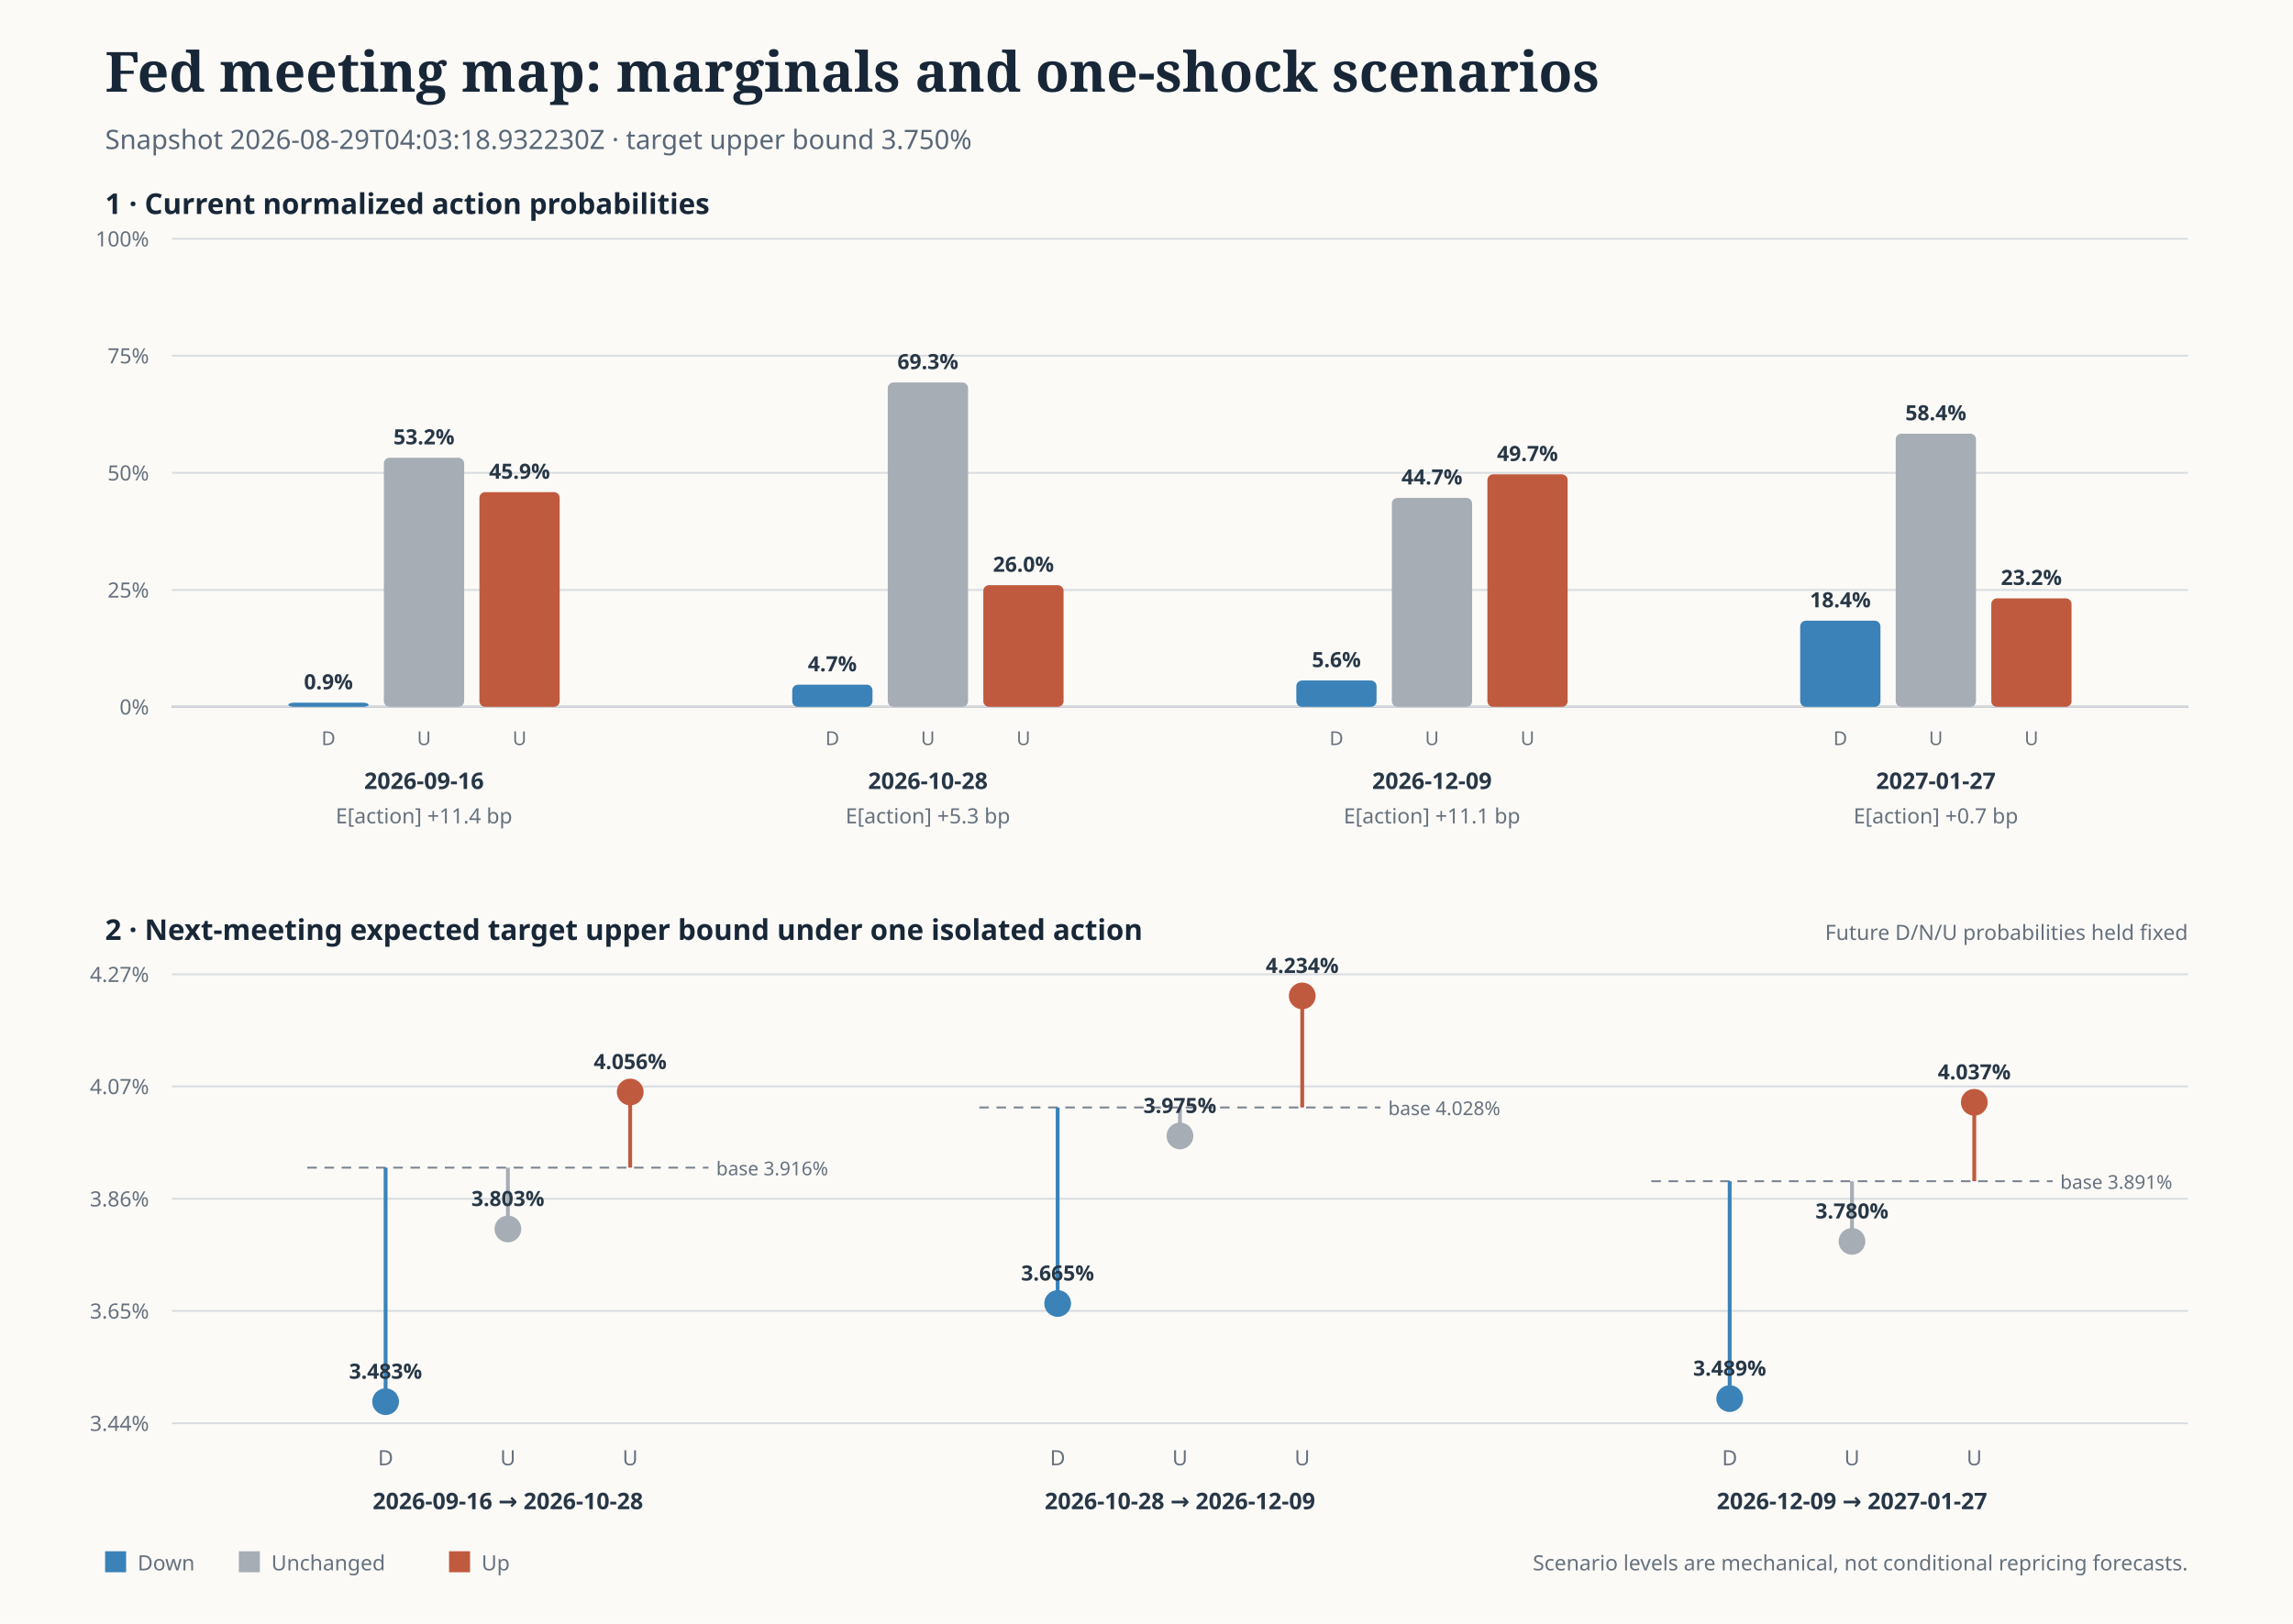
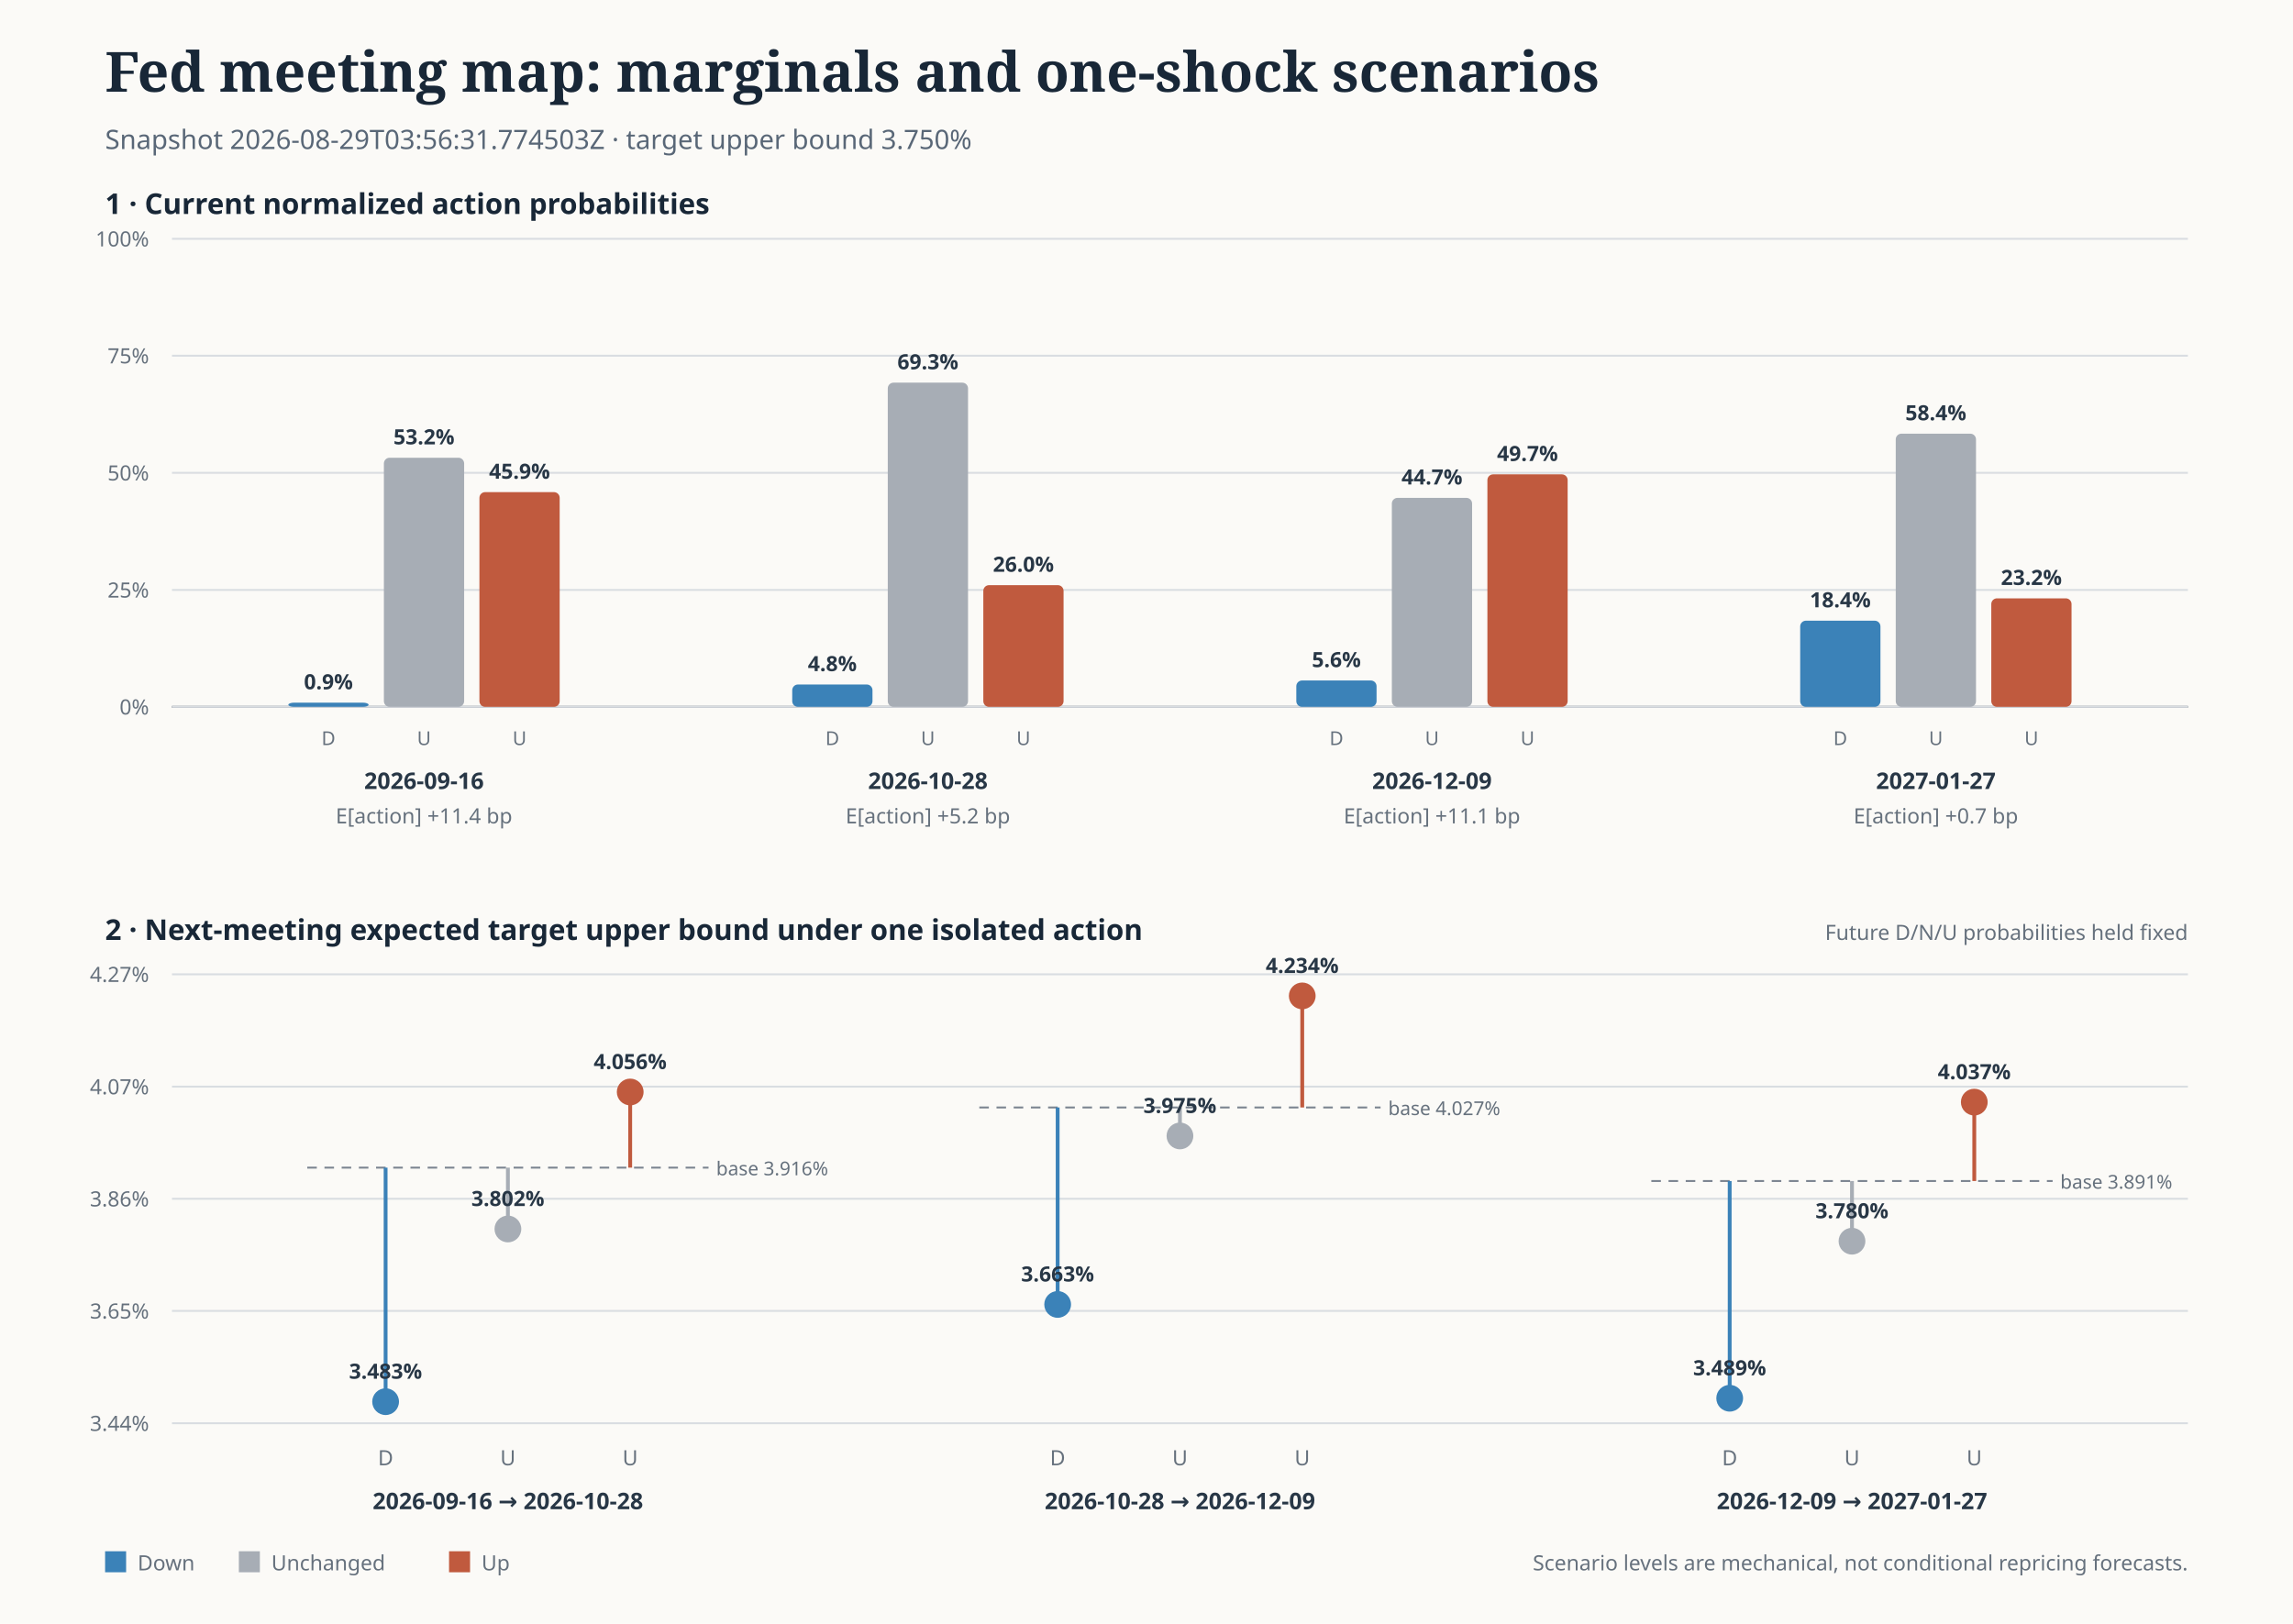
<svg xmlns="http://www.w3.org/2000/svg" width="1200" height="850" viewBox="0 0 1200 850" role="img" aria-labelledby="title desc">
  <rect width="100%" height="100%" fill="#fbfaf7" />
  <text x="55" y="48" font-family="Georgia, serif" font-size="29" font-weight="700" fill="#182737">Fed meeting map: marginals and one-shock scenarios</text>
-   <text x="55" y="78" font-family="system-ui, sans-serif" font-size="14" fill="#596777">Snapshot 2026-08-29T04:03:18.932230Z · target upper bound 3.750%</text>
+   <text x="55" y="78" font-family="system-ui, sans-serif" font-size="14" fill="#596777">Snapshot 2026-08-29T03:56:31.774503Z · target upper bound 3.750%</text>
  <text x="55" y="112" font-family="system-ui, sans-serif" font-size="15" font-weight="650" fill="#182737">1 · Current normalized action probabilities</text>
  <line x1="90" y1="370" x2="1145" y2="370" stroke="#4d5966" />
  <line x1="90" y1="370.0" x2="1145" y2="370.0" stroke="#d9dde1" stroke-width="1" />
  <text x="78" y="374.0" text-anchor="end" font-family="system-ui, sans-serif" font-size="11" fill="#66717d">0%</text>
  <line x1="90" y1="308.8" x2="1145" y2="308.8" stroke="#d9dde1" stroke-width="1" />
  <text x="78" y="312.8" text-anchor="end" font-family="system-ui, sans-serif" font-size="11" fill="#66717d">25%</text>
  <line x1="90" y1="247.5" x2="1145" y2="247.5" stroke="#d9dde1" stroke-width="1" />
  <text x="78" y="251.5" text-anchor="end" font-family="system-ui, sans-serif" font-size="11" fill="#66717d">50%</text>
  <line x1="90" y1="186.2" x2="1145" y2="186.2" stroke="#d9dde1" stroke-width="1" />
  <text x="78" y="190.2" text-anchor="end" font-family="system-ui, sans-serif" font-size="11" fill="#66717d">75%</text>
  <line x1="90" y1="125.0" x2="1145" y2="125.0" stroke="#d9dde1" stroke-width="1" />
  <text x="78" y="129.0" text-anchor="end" font-family="system-ui, sans-serif" font-size="11" fill="#66717d">100%</text>
  <rect data-bar="2026-09-16-down" x="150.9" y="367.8" width="42" height="2.2" rx="3" fill="#3b82b8" />
  <text x="171.9" y="360.8" text-anchor="middle" font-family="system-ui, sans-serif" font-size="11" font-weight="650" fill="#283746">0.9%</text>
  <text x="171.9" y="390" text-anchor="middle" font-family="system-ui, sans-serif" font-size="10" fill="#66717d">D</text>
  <rect data-bar="2026-09-16-unchanged" x="200.9" y="239.6" width="42" height="130.4" rx="3" fill="#a7adb5" />
  <text x="221.9" y="232.6" text-anchor="middle" font-family="system-ui, sans-serif" font-size="11" font-weight="650" fill="#283746">53.2%</text>
  <text x="221.9" y="390" text-anchor="middle" font-family="system-ui, sans-serif" font-size="10" fill="#66717d">U</text>
  <rect data-bar="2026-09-16-up" x="250.9" y="257.6" width="42" height="112.4" rx="3" fill="#c05a3e" />
  <text x="271.9" y="250.6" text-anchor="middle" font-family="system-ui, sans-serif" font-size="11" font-weight="650" fill="#283746">45.9%</text>
  <text x="271.9" y="390" text-anchor="middle" font-family="system-ui, sans-serif" font-size="10" fill="#66717d">U</text>
  <text x="221.9" y="413" text-anchor="middle" font-family="system-ui, sans-serif" font-size="12" font-weight="650" fill="#283746">2026-09-16</text>
  <text x="221.9" y="431" text-anchor="middle" font-family="system-ui, sans-serif" font-size="11" fill="#66717d">E[action] +11.4 bp</text>
-   <rect data-bar="2026-10-28-down" x="414.6" y="358.4" width="42" height="11.6" rx="3" fill="#3b82b8" />
-   <text x="435.6" y="351.4" text-anchor="middle" font-family="system-ui, sans-serif" font-size="11" font-weight="650" fill="#283746">4.7%</text>
+   <rect data-bar="2026-10-28-down" x="414.6" y="358.3" width="42" height="11.7" rx="3" fill="#3b82b8" />
+   <text x="435.6" y="351.3" text-anchor="middle" font-family="system-ui, sans-serif" font-size="11" font-weight="650" fill="#283746">4.8%</text>
  <text x="435.6" y="390" text-anchor="middle" font-family="system-ui, sans-serif" font-size="10" fill="#66717d">D</text>
-   <rect data-bar="2026-10-28-unchanged" x="464.6" y="200.2" width="42" height="169.8" rx="3" fill="#a7adb5" />
-   <text x="485.6" y="193.2" text-anchor="middle" font-family="system-ui, sans-serif" font-size="11" font-weight="650" fill="#283746">69.3%</text>
+   <rect data-bar="2026-10-28-unchanged" x="464.6" y="200.3" width="42" height="169.7" rx="3" fill="#a7adb5" />
+   <text x="485.6" y="193.3" text-anchor="middle" font-family="system-ui, sans-serif" font-size="11" font-weight="650" fill="#283746">69.3%</text>
  <text x="485.6" y="390" text-anchor="middle" font-family="system-ui, sans-serif" font-size="10" fill="#66717d">U</text>
  <rect data-bar="2026-10-28-up" x="514.6" y="306.3" width="42" height="63.7" rx="3" fill="#c05a3e" />
  <text x="535.6" y="299.3" text-anchor="middle" font-family="system-ui, sans-serif" font-size="11" font-weight="650" fill="#283746">26.0%</text>
  <text x="535.6" y="390" text-anchor="middle" font-family="system-ui, sans-serif" font-size="10" fill="#66717d">U</text>
  <text x="485.6" y="413" text-anchor="middle" font-family="system-ui, sans-serif" font-size="12" font-weight="650" fill="#283746">2026-10-28</text>
-   <text x="485.6" y="431" text-anchor="middle" font-family="system-ui, sans-serif" font-size="11" fill="#66717d">E[action] +5.3 bp</text>
+   <text x="485.6" y="431" text-anchor="middle" font-family="system-ui, sans-serif" font-size="11" fill="#66717d">E[action] +5.2 bp</text>
  <rect data-bar="2026-12-09-down" x="678.4" y="356.2" width="42" height="13.8" rx="3" fill="#3b82b8" />
  <text x="699.4" y="349.2" text-anchor="middle" font-family="system-ui, sans-serif" font-size="11" font-weight="650" fill="#283746">5.6%</text>
  <text x="699.4" y="390" text-anchor="middle" font-family="system-ui, sans-serif" font-size="10" fill="#66717d">D</text>
  <rect data-bar="2026-12-09-unchanged" x="728.4" y="260.6" width="42" height="109.4" rx="3" fill="#a7adb5" />
  <text x="749.4" y="253.6" text-anchor="middle" font-family="system-ui, sans-serif" font-size="11" font-weight="650" fill="#283746">44.7%</text>
  <text x="749.4" y="390" text-anchor="middle" font-family="system-ui, sans-serif" font-size="10" fill="#66717d">U</text>
  <rect data-bar="2026-12-09-up" x="778.4" y="248.3" width="42" height="121.7" rx="3" fill="#c05a3e" />
  <text x="799.4" y="241.3" text-anchor="middle" font-family="system-ui, sans-serif" font-size="11" font-weight="650" fill="#283746">49.7%</text>
  <text x="799.4" y="390" text-anchor="middle" font-family="system-ui, sans-serif" font-size="10" fill="#66717d">U</text>
  <text x="749.4" y="413" text-anchor="middle" font-family="system-ui, sans-serif" font-size="12" font-weight="650" fill="#283746">2026-12-09</text>
  <text x="749.4" y="431" text-anchor="middle" font-family="system-ui, sans-serif" font-size="11" fill="#66717d">E[action] +11.1 bp</text>
  <rect data-bar="2027-01-27-down" x="942.1" y="324.9" width="42" height="45.1" rx="3" fill="#3b82b8" />
  <text x="963.1" y="317.9" text-anchor="middle" font-family="system-ui, sans-serif" font-size="11" font-weight="650" fill="#283746">18.4%</text>
  <text x="963.1" y="390" text-anchor="middle" font-family="system-ui, sans-serif" font-size="10" fill="#66717d">D</text>
  <rect data-bar="2027-01-27-unchanged" x="992.1" y="227.0" width="42" height="143.0" rx="3" fill="#a7adb5" />
  <text x="1013.1" y="220.0" text-anchor="middle" font-family="system-ui, sans-serif" font-size="11" font-weight="650" fill="#283746">58.4%</text>
  <text x="1013.1" y="390" text-anchor="middle" font-family="system-ui, sans-serif" font-size="10" fill="#66717d">U</text>
  <rect data-bar="2027-01-27-up" x="1042.1" y="313.2" width="42" height="56.8" rx="3" fill="#c05a3e" />
  <text x="1063.1" y="306.2" text-anchor="middle" font-family="system-ui, sans-serif" font-size="11" font-weight="650" fill="#283746">23.2%</text>
  <text x="1063.1" y="390" text-anchor="middle" font-family="system-ui, sans-serif" font-size="10" fill="#66717d">U</text>
  <text x="1013.1" y="413" text-anchor="middle" font-family="system-ui, sans-serif" font-size="12" font-weight="650" fill="#283746">2027-01-27</text>
  <text x="1013.1" y="431" text-anchor="middle" font-family="system-ui, sans-serif" font-size="11" fill="#66717d">E[action] +0.7 bp</text>
  <text x="55" y="492" font-family="system-ui, sans-serif" font-size="15" font-weight="650" fill="#182737">2 · Next-meeting expected target upper bound under one isolated action</text>
  <text x="1145" y="492" text-anchor="end" font-family="system-ui, sans-serif" font-size="11" fill="#66717d">Future D/N/U probabilities held fixed</text>
  <line x1="90" y1="745.0" x2="1145" y2="745.0" stroke="#d9dde1" />
  <text x="78" y="749.0" text-anchor="end" font-family="system-ui, sans-serif" font-size="11" fill="#66717d">3.44%</text>
  <line x1="90" y1="686.2" x2="1145" y2="686.2" stroke="#d9dde1" />
  <text x="78" y="690.2" text-anchor="end" font-family="system-ui, sans-serif" font-size="11" fill="#66717d">3.65%</text>
  <line x1="90" y1="627.5" x2="1145" y2="627.5" stroke="#d9dde1" />
  <text x="78" y="631.5" text-anchor="end" font-family="system-ui, sans-serif" font-size="11" fill="#66717d">3.86%</text>
-   <line x1="90" y1="568.7" x2="1145" y2="568.7" stroke="#d9dde1" />
-   <text x="78" y="572.7" text-anchor="end" font-family="system-ui, sans-serif" font-size="11" fill="#66717d">4.07%</text>
+   <line x1="90" y1="568.8" x2="1145" y2="568.8" stroke="#d9dde1" />
+   <text x="78" y="572.8" text-anchor="end" font-family="system-ui, sans-serif" font-size="11" fill="#66717d">4.07%</text>
  <line x1="90" y1="510.0" x2="1145" y2="510.0" stroke="#d9dde1" />
  <text x="78" y="514.0" text-anchor="end" font-family="system-ui, sans-serif" font-size="11" fill="#66717d">4.27%</text>
  <line x1="160.8" y1="611.2" x2="370.8" y2="611.2" stroke="#7b8490" stroke-dasharray="5 4" />
  <text x="374.8" y="615.2" font-family="system-ui, sans-serif" font-size="10" fill="#66717d">base 3.916%</text>
  <line x1="201.8" y1="611.2" x2="201.8" y2="733.7" stroke="#3b82b8" stroke-width="2" />
  <circle data-scenario="2026-09-16-down" cx="201.8" cy="733.7" r="7" fill="#3b82b8" />
  <text x="201.8" y="721.7" text-anchor="middle" font-family="system-ui, sans-serif" font-size="11" font-weight="650" fill="#283746">3.483%</text>
  <text x="201.8" y="767" text-anchor="middle" font-family="system-ui, sans-serif" font-size="11" fill="#66717d">D</text>
  <line x1="265.8" y1="611.2" x2="265.8" y2="643.3" stroke="#a7adb5" stroke-width="2" />
  <circle data-scenario="2026-09-16-unchanged" cx="265.8" cy="643.3" r="7" fill="#a7adb5" />
-   <text x="265.8" y="631.3" text-anchor="middle" font-family="system-ui, sans-serif" font-size="11" font-weight="650" fill="#283746">3.803%</text>
+   <text x="265.8" y="631.3" text-anchor="middle" font-family="system-ui, sans-serif" font-size="11" font-weight="650" fill="#283746">3.802%</text>
  <text x="265.8" y="767" text-anchor="middle" font-family="system-ui, sans-serif" font-size="11" fill="#66717d">U</text>
  <line x1="329.8" y1="611.2" x2="329.8" y2="571.6" stroke="#c05a3e" stroke-width="2" />
  <circle data-scenario="2026-09-16-up" cx="329.8" cy="571.6" r="7" fill="#c05a3e" />
  <text x="329.8" y="559.6" text-anchor="middle" font-family="system-ui, sans-serif" font-size="11" font-weight="650" fill="#283746">4.056%</text>
  <text x="329.8" y="767" text-anchor="middle" font-family="system-ui, sans-serif" font-size="11" fill="#66717d">U</text>
  <text x="265.8" y="790" text-anchor="middle" font-family="system-ui, sans-serif" font-size="12" font-weight="650" fill="#283746">2026-09-16 → 2026-10-28</text>
  <line x1="512.5" y1="579.7" x2="722.5" y2="579.7" stroke="#7b8490" stroke-dasharray="5 4" />
-   <text x="726.5" y="583.7" font-family="system-ui, sans-serif" font-size="10" fill="#66717d">base 4.028%</text>
-   <line x1="553.5" y1="579.7" x2="553.5" y2="682.3" stroke="#3b82b8" stroke-width="2" />
-   <circle data-scenario="2026-10-28-down" cx="553.5" cy="682.3" r="7" fill="#3b82b8" />
-   <text x="553.5" y="670.3" text-anchor="middle" font-family="system-ui, sans-serif" font-size="11" font-weight="650" fill="#283746">3.665%</text>
+   <text x="726.5" y="583.7" font-family="system-ui, sans-serif" font-size="10" fill="#66717d">base 4.027%</text>
+   <line x1="553.5" y1="579.7" x2="553.5" y2="682.8" stroke="#3b82b8" stroke-width="2" />
+   <circle data-scenario="2026-10-28-down" cx="553.5" cy="682.8" r="7" fill="#3b82b8" />
+   <text x="553.5" y="670.8" text-anchor="middle" font-family="system-ui, sans-serif" font-size="11" font-weight="650" fill="#283746">3.663%</text>
  <text x="553.5" y="767" text-anchor="middle" font-family="system-ui, sans-serif" font-size="11" fill="#66717d">D</text>
  <line x1="617.5" y1="579.7" x2="617.5" y2="594.6" stroke="#a7adb5" stroke-width="2" />
  <circle data-scenario="2026-10-28-unchanged" cx="617.5" cy="594.6" r="7" fill="#a7adb5" />
  <text x="617.5" y="582.6" text-anchor="middle" font-family="system-ui, sans-serif" font-size="11" font-weight="650" fill="#283746">3.975%</text>
  <text x="617.5" y="767" text-anchor="middle" font-family="system-ui, sans-serif" font-size="11" fill="#66717d">U</text>
  <line x1="681.5" y1="579.7" x2="681.5" y2="521.3" stroke="#c05a3e" stroke-width="2" />
  <circle data-scenario="2026-10-28-up" cx="681.5" cy="521.3" r="7" fill="#c05a3e" />
  <text x="681.5" y="509.3" text-anchor="middle" font-family="system-ui, sans-serif" font-size="11" font-weight="650" fill="#283746">4.234%</text>
  <text x="681.5" y="767" text-anchor="middle" font-family="system-ui, sans-serif" font-size="11" fill="#66717d">U</text>
  <text x="617.5" y="790" text-anchor="middle" font-family="system-ui, sans-serif" font-size="12" font-weight="650" fill="#283746">2026-10-28 → 2026-12-09</text>
-   <line x1="864.2" y1="618.3" x2="1074.2" y2="618.3" stroke="#7b8490" stroke-dasharray="5 4" />
-   <text x="1078.2" y="622.3" font-family="system-ui, sans-serif" font-size="10" fill="#66717d">base 3.891%</text>
-   <line x1="905.2" y1="618.3" x2="905.2" y2="732.1" stroke="#3b82b8" stroke-width="2" />
-   <circle data-scenario="2026-12-09-down" cx="905.2" cy="732.1" r="7" fill="#3b82b8" />
-   <text x="905.2" y="720.1" text-anchor="middle" font-family="system-ui, sans-serif" font-size="11" font-weight="650" fill="#283746">3.489%</text>
+   <line x1="864.2" y1="618.2" x2="1074.2" y2="618.2" stroke="#7b8490" stroke-dasharray="5 4" />
+   <text x="1078.2" y="622.2" font-family="system-ui, sans-serif" font-size="10" fill="#66717d">base 3.891%</text>
+   <line x1="905.2" y1="618.2" x2="905.2" y2="731.9" stroke="#3b82b8" stroke-width="2" />
+   <circle data-scenario="2026-12-09-down" cx="905.2" cy="731.9" r="7" fill="#3b82b8" />
+   <text x="905.2" y="719.9" text-anchor="middle" font-family="system-ui, sans-serif" font-size="11" font-weight="650" fill="#283746">3.489%</text>
  <text x="905.2" y="767" text-anchor="middle" font-family="system-ui, sans-serif" font-size="11" fill="#66717d">D</text>
-   <line x1="969.2" y1="618.3" x2="969.2" y2="649.8" stroke="#a7adb5" stroke-width="2" />
-   <circle data-scenario="2026-12-09-unchanged" cx="969.2" cy="649.8" r="7" fill="#a7adb5" />
-   <text x="969.2" y="637.8" text-anchor="middle" font-family="system-ui, sans-serif" font-size="11" font-weight="650" fill="#283746">3.780%</text>
+   <line x1="969.2" y1="618.2" x2="969.2" y2="649.7" stroke="#a7adb5" stroke-width="2" />
+   <circle data-scenario="2026-12-09-unchanged" cx="969.2" cy="649.7" r="7" fill="#a7adb5" />
+   <text x="969.2" y="637.7" text-anchor="middle" font-family="system-ui, sans-serif" font-size="11" font-weight="650" fill="#283746">3.780%</text>
  <text x="969.2" y="767" text-anchor="middle" font-family="system-ui, sans-serif" font-size="11" fill="#66717d">U</text>
-   <line x1="1033.2" y1="618.3" x2="1033.2" y2="577.0" stroke="#c05a3e" stroke-width="2" />
-   <circle data-scenario="2026-12-09-up" cx="1033.2" cy="577.0" r="7" fill="#c05a3e" />
-   <text x="1033.2" y="565.0" text-anchor="middle" font-family="system-ui, sans-serif" font-size="11" font-weight="650" fill="#283746">4.037%</text>
+   <line x1="1033.2" y1="618.2" x2="1033.2" y2="576.9" stroke="#c05a3e" stroke-width="2" />
+   <circle data-scenario="2026-12-09-up" cx="1033.2" cy="576.9" r="7" fill="#c05a3e" />
+   <text x="1033.2" y="564.9" text-anchor="middle" font-family="system-ui, sans-serif" font-size="11" font-weight="650" fill="#283746">4.037%</text>
  <text x="1033.2" y="767" text-anchor="middle" font-family="system-ui, sans-serif" font-size="11" fill="#66717d">U</text>
  <text x="969.2" y="790" text-anchor="middle" font-family="system-ui, sans-serif" font-size="12" font-weight="650" fill="#283746">2026-12-09 → 2027-01-27</text>
  <rect x="55" y="812" width="11" height="11" fill="#3b82b8" />
  <text x="72" y="822" font-family="system-ui, sans-serif" font-size="11" fill="#66717d">Down</text>
  <rect x="125" y="812" width="11" height="11" fill="#a7adb5" />
  <text x="142" y="822" font-family="system-ui, sans-serif" font-size="11" fill="#66717d">Unchanged</text>
  <rect x="235" y="812" width="11" height="11" fill="#c05a3e" />
  <text x="252" y="822" font-family="system-ui, sans-serif" font-size="11" fill="#66717d">Up</text>
  <text x="1145" y="822" text-anchor="end" font-family="system-ui, sans-serif" font-size="11" fill="#66717d">Scenario levels are mechanical, not conditional repricing forecasts.</text>
</svg>
